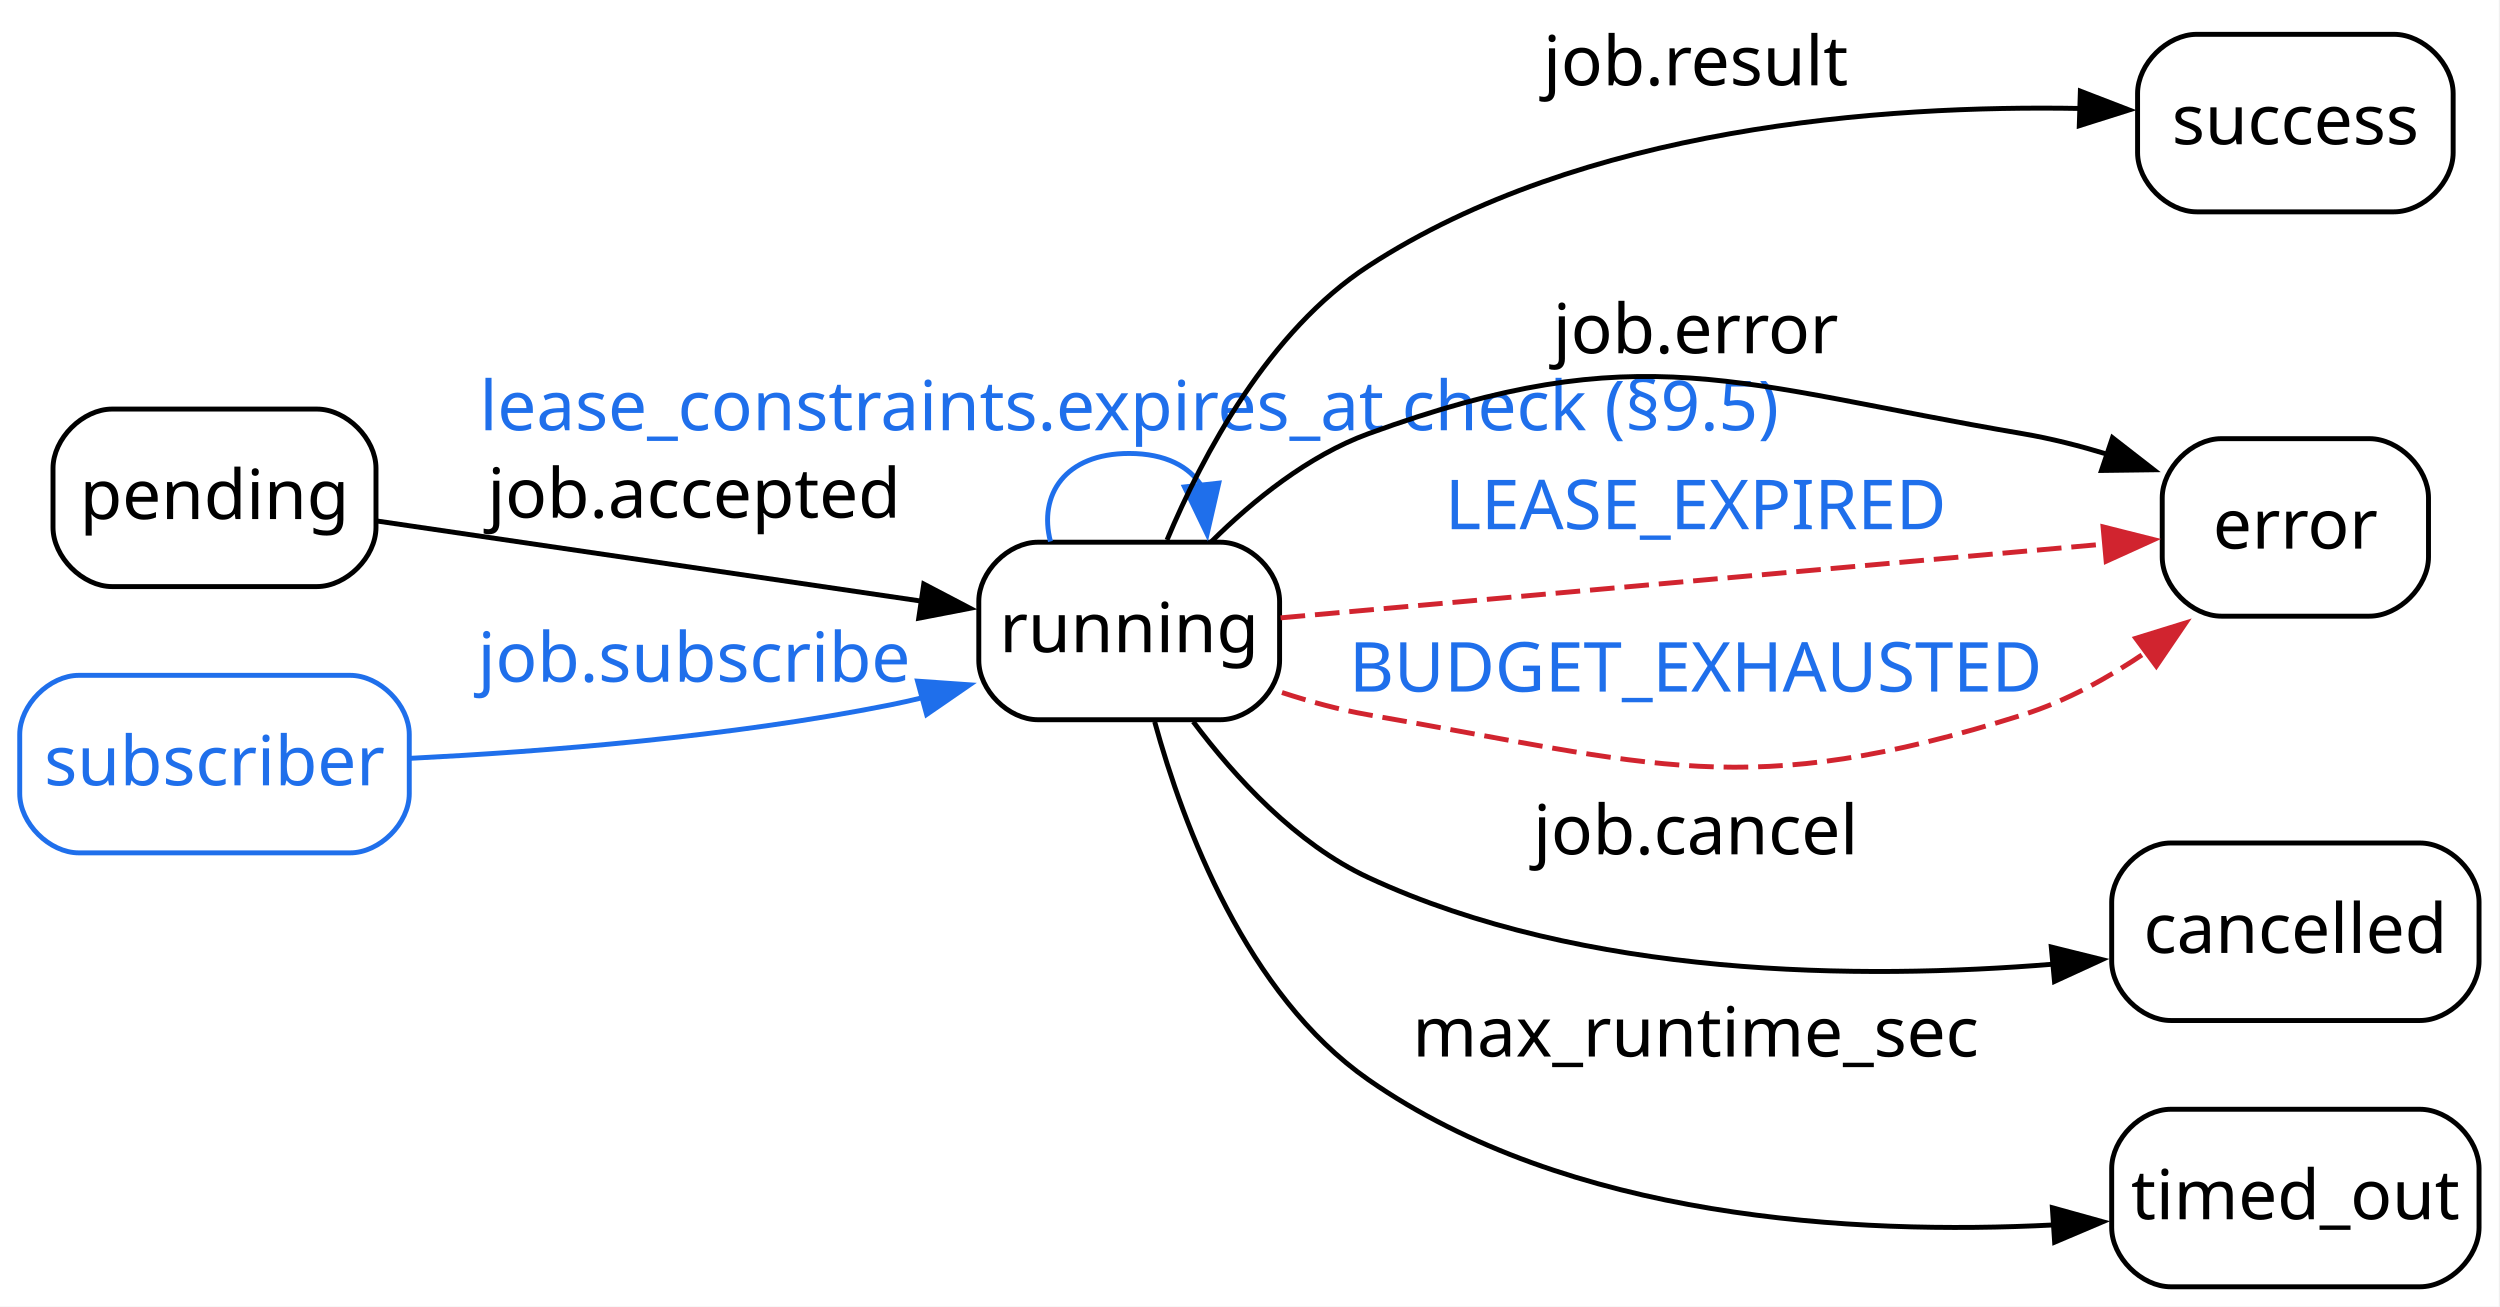
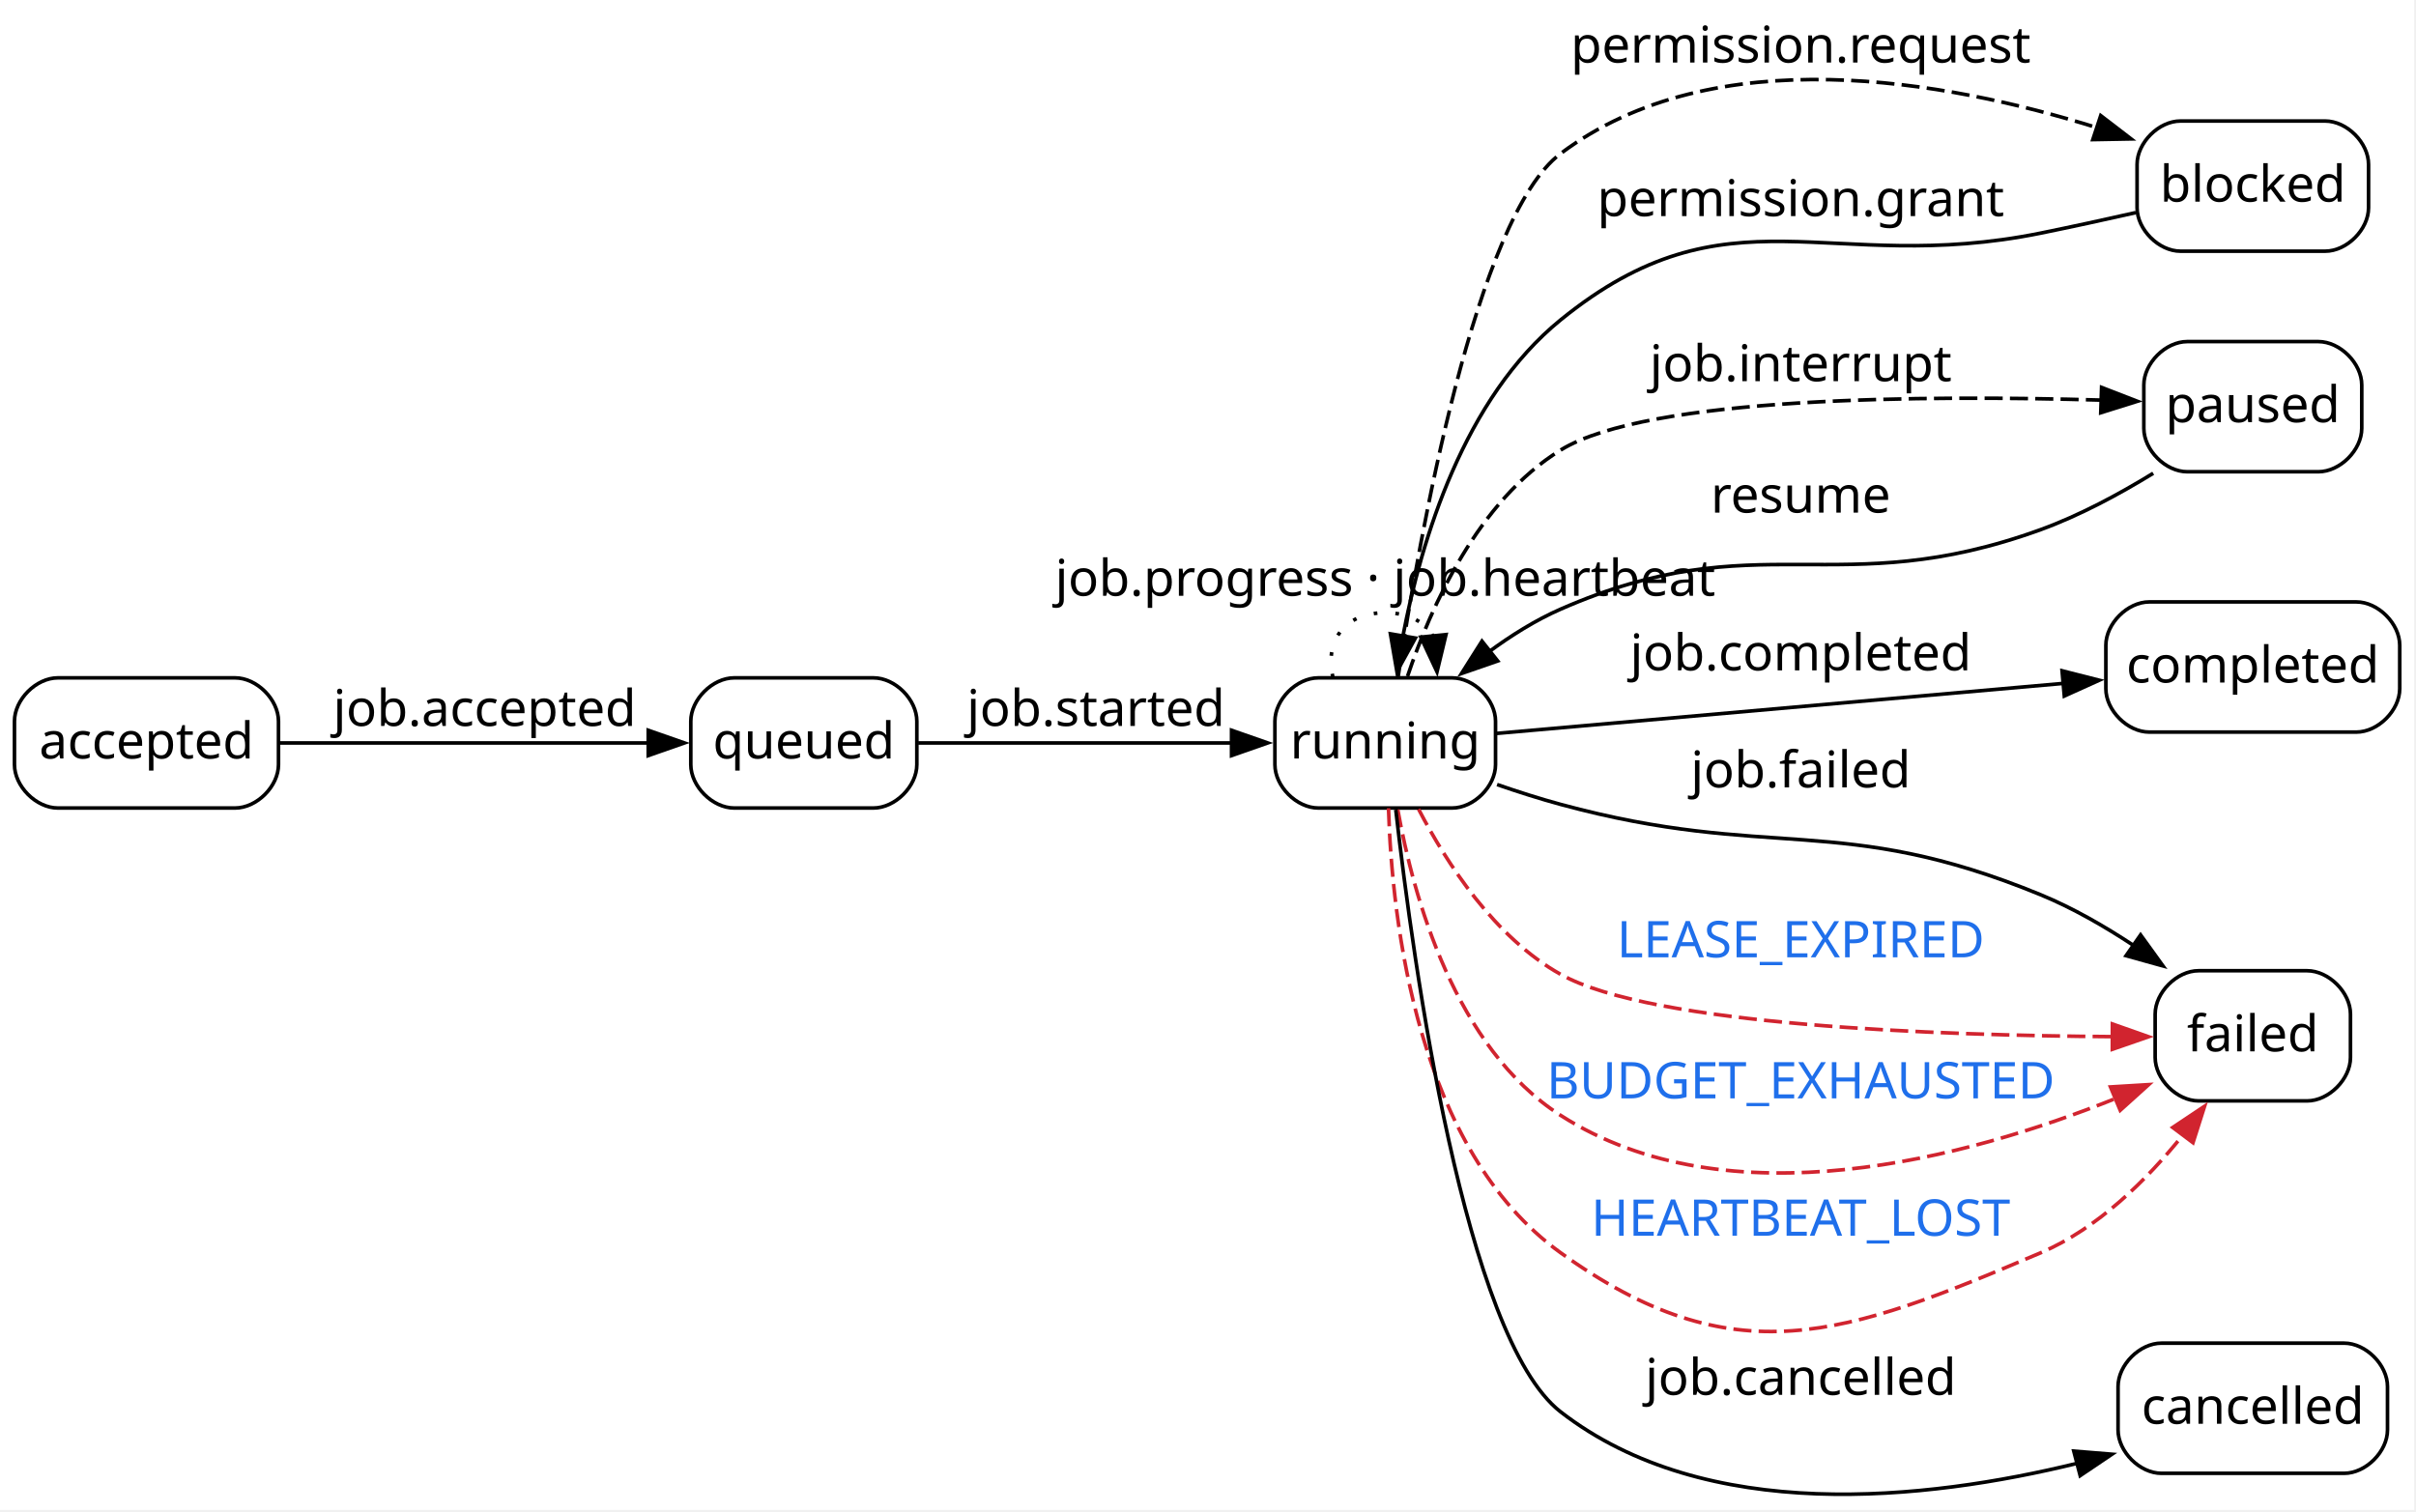
- <svg xmlns="http://www.w3.org/2000/svg" width="507pt" height="265pt" viewBox="0.00 0.00 507.00 265.00">
-   <g id="graph0" class="graph" transform="scale(1 1) rotate(0) translate(4 260.96)">
-     <polygon fill="white" stroke="none" points="-4,4 -4,-260.96 502.75,-260.96 502.75,4 -4,4" />
+ <svg xmlns="http://www.w3.org/2000/svg" width="668pt" height="418pt" viewBox="0.00 0.00 668.00 418.00">
+   <g id="graph0" class="graph" transform="scale(1 1) rotate(0) translate(4 413.6)">
+     <polygon fill="white" stroke="none" points="-4,4 -4,-413.6 663.5,-413.6 663.5,4 -4,4" />
    <g id="node1" class="node">
-       <path fill="none" stroke="black" d="M60.25,-178C60.25,-178 18.75,-178 18.75,-178 12.75,-178 6.75,-172 6.75,-166 6.75,-166 6.75,-154 6.75,-154 6.75,-148 12.75,-142 18.75,-142 18.75,-142 60.25,-142 60.25,-142 66.25,-142 72.25,-148 72.25,-154 72.25,-154 72.25,-166 72.25,-166 72.25,-172 66.25,-178 60.25,-178" />
-       <text xml:space="preserve" text-anchor="middle" x="39.5" y="-155.7" font-family="TT Commons Pro Trial" font-size="14.00">pending</text>
+       <path fill="none" stroke="black" d="M61,-226.13C61,-226.13 12,-226.13 12,-226.13 6,-226.13 0,-220.13 0,-214.13 0,-214.13 0,-202.13 0,-202.13 0,-196.13 6,-190.13 12,-190.13 12,-190.13 61,-190.13 61,-190.13 67,-190.13 73,-196.13 73,-202.13 73,-202.13 73,-214.13 73,-214.13 73,-220.13 67,-226.13 61,-226.13" />
+       <text xml:space="preserve" text-anchor="middle" x="36.5" y="-203.83" font-family="TT Commons Pro Trial" font-size="14.00">accepted</text>
    </g>
    <g id="node2" class="node">
-       <path fill="none" stroke="black" d="M243.5,-151C243.5,-151 206.5,-151 206.5,-151 200.5,-151 194.5,-145 194.5,-139 194.5,-139 194.5,-127 194.5,-127 194.5,-121 200.5,-115 206.5,-115 206.5,-115 243.5,-115 243.5,-115 249.5,-115 255.5,-121 255.5,-127 255.5,-127 255.5,-139 255.5,-139 255.5,-145 249.5,-151 243.5,-151" />
-       <text xml:space="preserve" text-anchor="middle" x="225" y="-128.7" font-family="TT Commons Pro Trial" font-size="14.00">running</text>
+       <path fill="none" stroke="black" d="M237.5,-226.13C237.5,-226.13 199,-226.13 199,-226.13 193,-226.13 187,-220.13 187,-214.13 187,-214.13 187,-202.13 187,-202.13 187,-196.13 193,-190.13 199,-190.13 199,-190.13 237.5,-190.13 237.5,-190.13 243.5,-190.13 249.5,-196.13 249.5,-202.13 249.5,-202.13 249.5,-214.13 249.5,-214.13 249.5,-220.13 243.5,-226.13 237.5,-226.13" />
+       <text xml:space="preserve" text-anchor="middle" x="218.25" y="-203.83" font-family="TT Commons Pro Trial" font-size="14.00">queued</text>
    </g>
    <g id="edge1" class="edge">
-       <path fill="none" stroke="black" d="M72.46,-155.3C103.14,-150.78 149.62,-143.94 183.01,-139.03" />
-       <polygon fill="black" stroke="black" points="183.34,-142.52 192.73,-137.6 182.32,-135.59 183.34,-142.52" />
-       <text xml:space="preserve" text-anchor="middle" x="136.75" y="-155.97" font-family="TT Commons Pro Trial" font-size="14.00">job.accepted</text>
+       <path fill="none" stroke="black" d="M73.44,-208.13C102.88,-208.13 144.56,-208.13 175.47,-208.13" />
+       <polygon fill="black" stroke="black" points="175.23,-211.63 185.23,-208.13 175.23,-204.63 175.23,-211.63" />
+       <text xml:space="preserve" text-anchor="middle" x="130" y="-212.83" font-family="TT Commons Pro Trial" font-size="14.00">job.accepted</text>
+     </g>
+     <g id="node3" class="node">
+       <path fill="none" stroke="black" d="M397.5,-226.13C397.5,-226.13 360.5,-226.13 360.5,-226.13 354.5,-226.13 348.5,-220.13 348.5,-214.13 348.5,-214.13 348.5,-202.13 348.5,-202.13 348.5,-196.13 354.5,-190.13 360.5,-190.13 360.5,-190.13 397.5,-190.13 397.5,-190.13 403.5,-190.13 409.5,-196.13 409.5,-202.13 409.5,-202.13 409.5,-214.13 409.5,-214.13 409.5,-220.13 403.5,-226.13 397.5,-226.13" />
+       <text xml:space="preserve" text-anchor="middle" x="379" y="-203.83" font-family="TT Commons Pro Trial" font-size="14.00">running</text>
+     </g>
+     <g id="edge2" class="edge">
+       <path fill="none" stroke="black" d="M249.86,-208.13C274.5,-208.13 309.39,-208.13 336.54,-208.13" />
+       <polygon fill="black" stroke="black" points="336.51,-211.63 346.51,-208.13 336.51,-204.63 336.51,-211.63" />
+       <text xml:space="preserve" text-anchor="middle" x="299" y="-212.83" font-family="TT Commons Pro Trial" font-size="14.00">job.started</text>
+     </g>
+     <g id="edge3" class="edge">
+       <path fill="none" stroke="black" stroke-dasharray="1,5" d="M364.53,-226.28C362.3,-235.67 367.12,-244.13 379,-244.13 385.68,-244.13 390.13,-241.45 392.35,-237.44" />
+       <polygon fill="black" stroke="black" points="395.8,-238.09 393.32,-227.79 388.83,-237.39 395.8,-238.09" />
+       <text xml:space="preserve" text-anchor="middle" x="379" y="-248.83" font-family="TT Commons Pro Trial" font-size="14.00">job.progress · job.heartbeat</text>
+     </g>
+     <g id="node4" class="node">
+       <path fill="none" stroke="black" d="M638.88,-380.13C638.88,-380.13 598.88,-380.13 598.88,-380.13 592.88,-380.13 586.88,-374.13 586.88,-368.13 586.88,-368.13 586.88,-356.13 586.88,-356.13 586.88,-350.13 592.88,-344.13 598.88,-344.13 598.88,-344.13 638.88,-344.13 638.88,-344.13 644.88,-344.13 650.88,-350.13 650.88,-356.13 650.88,-356.13 650.88,-368.13 650.88,-368.13 650.88,-374.13 644.88,-380.13 638.88,-380.13" />
+       <text xml:space="preserve" text-anchor="middle" x="618.88" y="-357.83" font-family="TT Commons Pro Trial" font-size="14.00">blocked</text>
+     </g>
+     <g id="edge4" class="edge">
+       <path fill="none" stroke="black" stroke-dasharray="5,2" d="M382.57,-226.45C388.43,-265.25 404.1,-353.58 427.5,-371.13 469.93,-402.96 533.87,-391.4 575.74,-378.31" />
+       <polygon fill="black" stroke="black" points="576.83,-381.63 585.23,-375.18 574.64,-374.99 576.83,-381.63" />
+       <text xml:space="preserve" text-anchor="middle" x="493.88" y="-396.3" font-family="TT Commons Pro Trial" font-size="14.00">permission.request</text>
+     </g>
+     <g id="node5" class="node">
+       <path fill="none" stroke="black" d="M637,-319.13C637,-319.13 600.75,-319.13 600.75,-319.13 594.75,-319.13 588.75,-313.13 588.75,-307.13 588.75,-307.13 588.75,-295.13 588.75,-295.13 588.75,-289.13 594.75,-283.13 600.75,-283.13 600.75,-283.13 637,-283.13 637,-283.13 643,-283.13 649,-289.13 649,-295.13 649,-295.13 649,-307.13 649,-307.13 649,-313.13 643,-319.13 637,-319.13" />
+       <text xml:space="preserve" text-anchor="middle" x="618.88" y="-296.83" font-family="TT Commons Pro Trial" font-size="14.00">paused</text>
+     </g>
+     <g id="edge6" class="edge">
+       <path fill="none" stroke="black" stroke-dasharray="5,2" d="M385.17,-226.57C391.64,-245.82 404.73,-275.12 427.5,-289.13 451.67,-304 528.79,-304.34 577.14,-302.94" />
+       <polygon fill="black" stroke="black" points="577.07,-306.45 586.95,-302.62 576.84,-299.45 577.07,-306.45" />
+       <text xml:space="preserve" text-anchor="middle" x="493.88" y="-308.18" font-family="TT Commons Pro Trial" font-size="14.00">job.interrupt</text>
+     </g>
+     <g id="node6" class="node">
+       <path fill="none" stroke="black" d="M647.5,-247.13C647.5,-247.13 590.25,-247.13 590.25,-247.13 584.25,-247.13 578.25,-241.13 578.25,-235.13 578.25,-235.13 578.25,-223.13 578.25,-223.13 578.25,-217.13 584.25,-211.13 590.25,-211.13 590.25,-211.13 647.5,-211.13 647.5,-211.13 653.5,-211.13 659.5,-217.13 659.5,-223.13 659.5,-223.13 659.5,-235.13 659.5,-235.13 659.5,-241.13 653.5,-247.13 647.5,-247.13" />
+       <text xml:space="preserve" text-anchor="middle" x="618.88" y="-224.83" font-family="TT Commons Pro Trial" font-size="14.00">completed</text>
+     </g>
+     <g id="edge8" class="edge">
+       <path fill="none" stroke="black" d="M409.65,-210.75C448.88,-214.21 518.66,-220.37 566.55,-224.6" />
+       <polygon fill="black" stroke="black" points="566.14,-228.08 576.41,-225.47 566.76,-221.11 566.14,-228.08" />
+       <text xml:space="preserve" text-anchor="middle" x="493.88" y="-228.2" font-family="TT Commons Pro Trial" font-size="14.00">job.completed</text>
+     </g>
+     <g id="node7" class="node">
+       <path fill="none" stroke="black" d="M633.88,-145.13C633.88,-145.13 603.88,-145.13 603.88,-145.13 597.88,-145.13 591.88,-139.13 591.88,-133.13 591.88,-133.13 591.88,-121.13 591.88,-121.13 591.88,-115.13 597.88,-109.13 603.88,-109.13 603.88,-109.13 633.88,-109.13 633.88,-109.13 639.88,-109.13 645.88,-115.13 645.88,-121.13 645.88,-121.13 645.88,-133.13 645.88,-133.13 645.88,-139.13 639.88,-145.13 633.88,-145.13" />
+       <text xml:space="preserve" text-anchor="middle" x="618.88" y="-122.83" font-family="TT Commons Pro Trial" font-size="14.00">failed</text>
    </g>
    <g id="edge9" class="edge">
-       <path fill="none" stroke="#1f6feb" d="M209.03,-151.15C206.58,-160.54 211.9,-169 225,-169 232.37,-169 237.28,-166.32 239.72,-162.31" />
-       <polygon fill="#1f6feb" stroke="#1f6feb" points="243.17,-162.98 240.8,-152.66 236.21,-162.21 243.17,-162.98" />
-       <text xml:space="preserve" text-anchor="middle" x="225" y="-173.7" font-family="TT Commons Pro Trial" font-size="14.00" fill="#1f6feb">lease_constraints.expires_at check (§9.5)</text>
+       <path fill="none" stroke="black" d="M409.93,-196.62C415.71,-194.62 421.75,-192.69 427.5,-191.13 485.44,-175.41 504.73,-188.99 560.25,-166.13 569.07,-162.5 577.92,-157.41 585.96,-152.09" />
+       <polygon fill="black" stroke="black" points="587.85,-155.04 594.05,-146.45 583.84,-149.29 587.85,-155.04" />
+       <text xml:space="preserve" text-anchor="middle" x="493.88" y="-195.83" font-family="TT Commons Pro Trial" font-size="14.00">job.failed</text>
    </g>
-     <g id="node3" class="node">
-       <path fill="none" stroke="black" d="M481.5,-254C481.5,-254 441.5,-254 441.5,-254 435.5,-254 429.5,-248 429.5,-242 429.5,-242 429.5,-230 429.5,-230 429.5,-224 435.5,-218 441.5,-218 441.5,-218 481.5,-218 481.5,-218 487.5,-218 493.5,-224 493.5,-230 493.5,-230 493.5,-242 493.5,-242 493.5,-248 487.5,-254 481.5,-254" />
-       <text xml:space="preserve" text-anchor="middle" x="461.5" y="-231.7" font-family="TT Commons Pro Trial" font-size="14.00">success</text>
+     <g id="edge11" class="edge">
+       <path fill="none" stroke="#d1242f" stroke-dasharray="5,2" d="M388.22,-189.82C396.02,-174.78 409.27,-154.34 427.5,-144.13 452.79,-129.97 532.21,-127.22 580.12,-126.9" />
+       <polygon fill="#d1242f" stroke="#d1242f" points="580.06,-130.4 590.05,-126.87 580.04,-123.4 580.06,-130.4" />
+       <text xml:space="preserve" text-anchor="middle" x="493.88" y="-148.83" font-family="TT Commons Pro Trial" font-size="14.00" fill="#1f6feb">LEASE_EXPIRED</text>
    </g>
-     <g id="edge2" class="edge">
-       <path fill="none" stroke="black" d="M232.67,-151.45C239.93,-168.74 253.28,-193.84 273.5,-207 316.86,-235.22 377.62,-239.7 417.98,-238.96" />
-       <polygon fill="black" stroke="black" points="417.9,-242.47 427.78,-238.66 417.68,-235.47 417.9,-242.47" />
-       <text xml:space="preserve" text-anchor="middle" x="339.88" y="-243.66" font-family="TT Commons Pro Trial" font-size="14.00">job.result</text>
+     <g id="edge12" class="edge">
+       <path fill="none" stroke="#d1242f" stroke-dasharray="5,2" d="M382.46,-189.72C386.8,-165.49 398.31,-123.82 427.5,-105.13 473.96,-75.39 540.09,-93.4 580.93,-109.79" />
+       <polygon fill="#d1242f" stroke="#d1242f" points="579.52,-112.99 590.09,-113.63 582.22,-106.53 579.52,-112.99" />
+       <text xml:space="preserve" text-anchor="middle" x="493.88" y="-109.83" font-family="TT Commons Pro Trial" font-size="14.00" fill="#1f6feb">BUDGET_EXHAUSTED</text>
    </g>
-     <g id="node4" class="node">
-       <path fill="none" stroke="black" d="M476.5,-172C476.5,-172 446.5,-172 446.5,-172 440.5,-172 434.5,-166 434.5,-160 434.5,-160 434.5,-148 434.5,-148 434.5,-142 440.5,-136 446.5,-136 446.5,-136 476.5,-136 476.5,-136 482.5,-136 488.5,-142 488.5,-148 488.5,-148 488.5,-160 488.5,-160 488.5,-166 482.5,-172 476.5,-172" />
-       <text xml:space="preserve" text-anchor="middle" x="461.5" y="-149.7" font-family="TT Commons Pro Trial" font-size="14.00">error</text>
+     <g id="edge13" class="edge">
+       <path fill="none" stroke="#d1242f" stroke-dasharray="5,2" d="M379.91,-190.07C380.86,-158.89 387.85,-95.61 427.5,-67.13 475.42,-32.71 505.97,-44 560.25,-67.13 576.03,-73.85 589.56,-87.25 599.55,-99.68" />
+       <polygon fill="#d1242f" stroke="#d1242f" points="596.74,-101.78 605.55,-107.66 602.34,-97.57 596.74,-101.78" />
+       <text xml:space="preserve" text-anchor="middle" x="493.88" y="-71.83" font-family="TT Commons Pro Trial" font-size="14.00" fill="#1f6feb">HEARTBEAT_LOST</text>
    </g>
-     <g id="edge3" class="edge">
-       <path fill="none" stroke="black" d="M241.68,-151.12C250.15,-159.5 261.35,-168.56 273.5,-173 328.92,-193.23 348.08,-182.89 406.25,-173 411.95,-172.03 417.84,-170.53 423.55,-168.78" />
-       <polygon fill="black" stroke="black" points="424.41,-172.19 432.77,-165.69 422.18,-165.55 424.41,-172.19" />
-       <text xml:space="preserve" text-anchor="middle" x="339.88" y="-189.31" font-family="TT Commons Pro Trial" font-size="14.00">job.error</text>
+     <g id="node8" class="node">
+       <path fill="none" stroke="black" d="M644.12,-42.13C644.12,-42.13 593.62,-42.13 593.62,-42.13 587.62,-42.13 581.62,-36.13 581.62,-30.13 581.62,-30.13 581.62,-18.13 581.62,-18.13 581.62,-12.13 587.62,-6.13 593.62,-6.13 593.62,-6.13 644.12,-6.13 644.12,-6.13 650.12,-6.13 656.12,-12.13 656.12,-18.13 656.12,-18.13 656.12,-30.13 656.12,-30.13 656.12,-36.13 650.12,-42.13 644.12,-42.13" />
+       <text xml:space="preserve" text-anchor="middle" x="618.88" y="-19.83" font-family="TT Commons Pro Trial" font-size="14.00">cancelled</text>
    </g>
-     <g id="edge6" class="edge">
-       <path fill="none" stroke="#d1242f" stroke-dasharray="5,2" d="M255.7,-135.66C298.21,-139.47 376.41,-146.47 422.91,-150.63" />
-       <polygon fill="#d1242f" stroke="#d1242f" points="422.5,-154.11 432.78,-151.52 423.13,-147.14 422.5,-154.11" />
-       <text xml:space="preserve" text-anchor="middle" x="339.88" y="-153.63" font-family="TT Commons Pro Trial" font-size="14.00" fill="#1f6feb">LEASE_EXPIRED</text>
+     <g id="edge10" class="edge">
+       <path fill="none" stroke="black" d="M381.92,-189.65C386.76,-146.98 401.04,-43.66 427.5,-23.13 467.69,8.04 528.36,1.38 570.36,-8.9" />
+       <polygon fill="black" stroke="black" points="569.38,-12.27 579.94,-11.41 571.15,-5.49 569.38,-12.27" />
+       <text xml:space="preserve" text-anchor="middle" x="493.88" y="-27.83" font-family="TT Commons Pro Trial" font-size="14.00">job.cancelled</text>
+     </g>
+     <g id="edge5" class="edge">
+       <path fill="none" stroke="black" d="M586.53,-354.8C578.02,-352.88 568.79,-350.87 560.25,-349.13 501.49,-337.2 474.04,-362.93 427.5,-325.13 400.81,-303.46 389,-264.45 383.85,-237.46" />
+       <polygon fill="black" stroke="black" points="387.34,-237.14 382.23,-227.86 380.44,-238.3 387.34,-237.14" />
+       <text xml:space="preserve" text-anchor="middle" x="493.88" y="-353.83" font-family="TT Commons Pro Trial" font-size="14.00">permission.grant</text>
    </g>
    <g id="edge7" class="edge">
-       <path fill="none" stroke="#d1242f" stroke-dasharray="5,2" d="M255.99,-120.52C261.71,-118.65 267.72,-117 273.5,-116 331.63,-105.91 349.98,-98.25 406.25,-116 415.04,-118.77 423.64,-123.53 431.32,-128.77" />
-       <polygon fill="#d1242f" stroke="#d1242f" points="429.14,-131.51 439.26,-134.64 433.3,-125.88 429.14,-131.51" />
-       <text xml:space="preserve" text-anchor="middle" x="339.88" y="-120.7" font-family="TT Commons Pro Trial" font-size="14.00" fill="#1f6feb">BUDGET_EXHAUSTED</text>
-     </g>
-     <g id="node5" class="node">
-       <path fill="none" stroke="black" d="M486.75,-90C486.75,-90 436.25,-90 436.25,-90 430.25,-90 424.25,-84 424.25,-78 424.25,-78 424.25,-66 424.25,-66 424.25,-60 430.25,-54 436.25,-54 436.25,-54 486.75,-54 486.75,-54 492.75,-54 498.75,-60 498.75,-66 498.75,-66 498.75,-78 498.75,-78 498.75,-84 492.75,-90 486.75,-90" />
-       <text xml:space="preserve" text-anchor="middle" x="461.5" y="-67.7" font-family="TT Commons Pro Trial" font-size="14.00">cancelled</text>
-     </g>
-     <g id="edge4" class="edge">
-       <path fill="none" stroke="black" d="M237.98,-114.61C246.43,-103.34 258.84,-89.81 273.5,-83 317.3,-62.65 373.2,-62.21 412.43,-65.43" />
-       <polygon fill="black" stroke="black" points="412,-68.9 422.28,-66.35 412.65,-61.93 412,-68.9" />
-       <text xml:space="preserve" text-anchor="middle" x="339.88" y="-87.7" font-family="TT Commons Pro Trial" font-size="14.00">job.cancel</text>
-     </g>
-     <g id="node6" class="node">
-       <path fill="none" stroke="black" d="M486.75,-36C486.75,-36 436.25,-36 436.25,-36 430.25,-36 424.25,-30 424.25,-24 424.25,-24 424.25,-12 424.25,-12 424.25,-6 430.25,0 436.25,0 436.25,0 486.75,0 486.75,0 492.75,0 498.75,-6 498.75,-12 498.75,-12 498.75,-24 498.75,-24 498.75,-30 492.75,-36 486.75,-36" />
-       <text xml:space="preserve" text-anchor="middle" x="461.5" y="-13.7" font-family="TT Commons Pro Trial" font-size="14.00">timed_out</text>
-     </g>
-     <g id="edge5" class="edge">
-       <path fill="none" stroke="black" d="M230.17,-114.58C236,-93.36 248.79,-59.22 273.5,-42 314.07,-13.72 371.89,-10.46 412.46,-12.54" />
-       <polygon fill="black" stroke="black" points="412.22,-16.03 422.43,-13.19 412.68,-9.05 412.22,-16.03" />
-       <text xml:space="preserve" text-anchor="middle" x="339.88" y="-46.7" font-family="TT Commons Pro Trial" font-size="14.00">max_runtime_sec</text>
-     </g>
-     <g id="node7" class="node">
-       <path fill="none" stroke="#1f6feb" d="M67,-124C67,-124 12,-124 12,-124 6,-124 0,-118 0,-112 0,-112 0,-100 0,-100 0,-94 6,-88 12,-88 12,-88 67,-88 67,-88 73,-88 79,-94 79,-100 79,-100 79,-112 79,-112 79,-118 73,-124 67,-124" />
-       <text xml:space="preserve" text-anchor="middle" x="39.5" y="-101.7" font-family="TT Commons Pro Trial" font-size="14.00" fill="#1f6feb">subscriber</text>
-     </g>
-     <g id="edge8" class="edge">
-       <path fill="none" stroke="#1f6feb" d="M79.21,-107.17C106.6,-108.55 144.07,-111.53 176.5,-118 178.66,-118.43 180.87,-118.93 183.08,-119.47" />
-       <polygon fill="#1f6feb" stroke="#1f6feb" points="182.08,-122.82 192.64,-122.08 183.92,-116.07 182.08,-122.82" />
-       <text xml:space="preserve" text-anchor="middle" x="136.75" y="-122.7" font-family="TT Commons Pro Trial" font-size="14.00" fill="#1f6feb">job.subscribe</text>
+       <path fill="none" stroke="black" d="M591.34,-282.71C581.9,-276.91 570.95,-271.02 560.25,-267.13 504.04,-246.7 482.28,-269.14 427.5,-245.13 420.55,-242.09 413.73,-237.8 407.51,-233.21" />
+       <polygon fill="black" stroke="black" points="410.1,-230.8 400.09,-227.33 405.75,-236.28 410.1,-230.8" />
+       <text xml:space="preserve" text-anchor="middle" x="493.88" y="-271.83" font-family="TT Commons Pro Trial" font-size="14.00">resume</text>
    </g>
  </g>
</svg>
